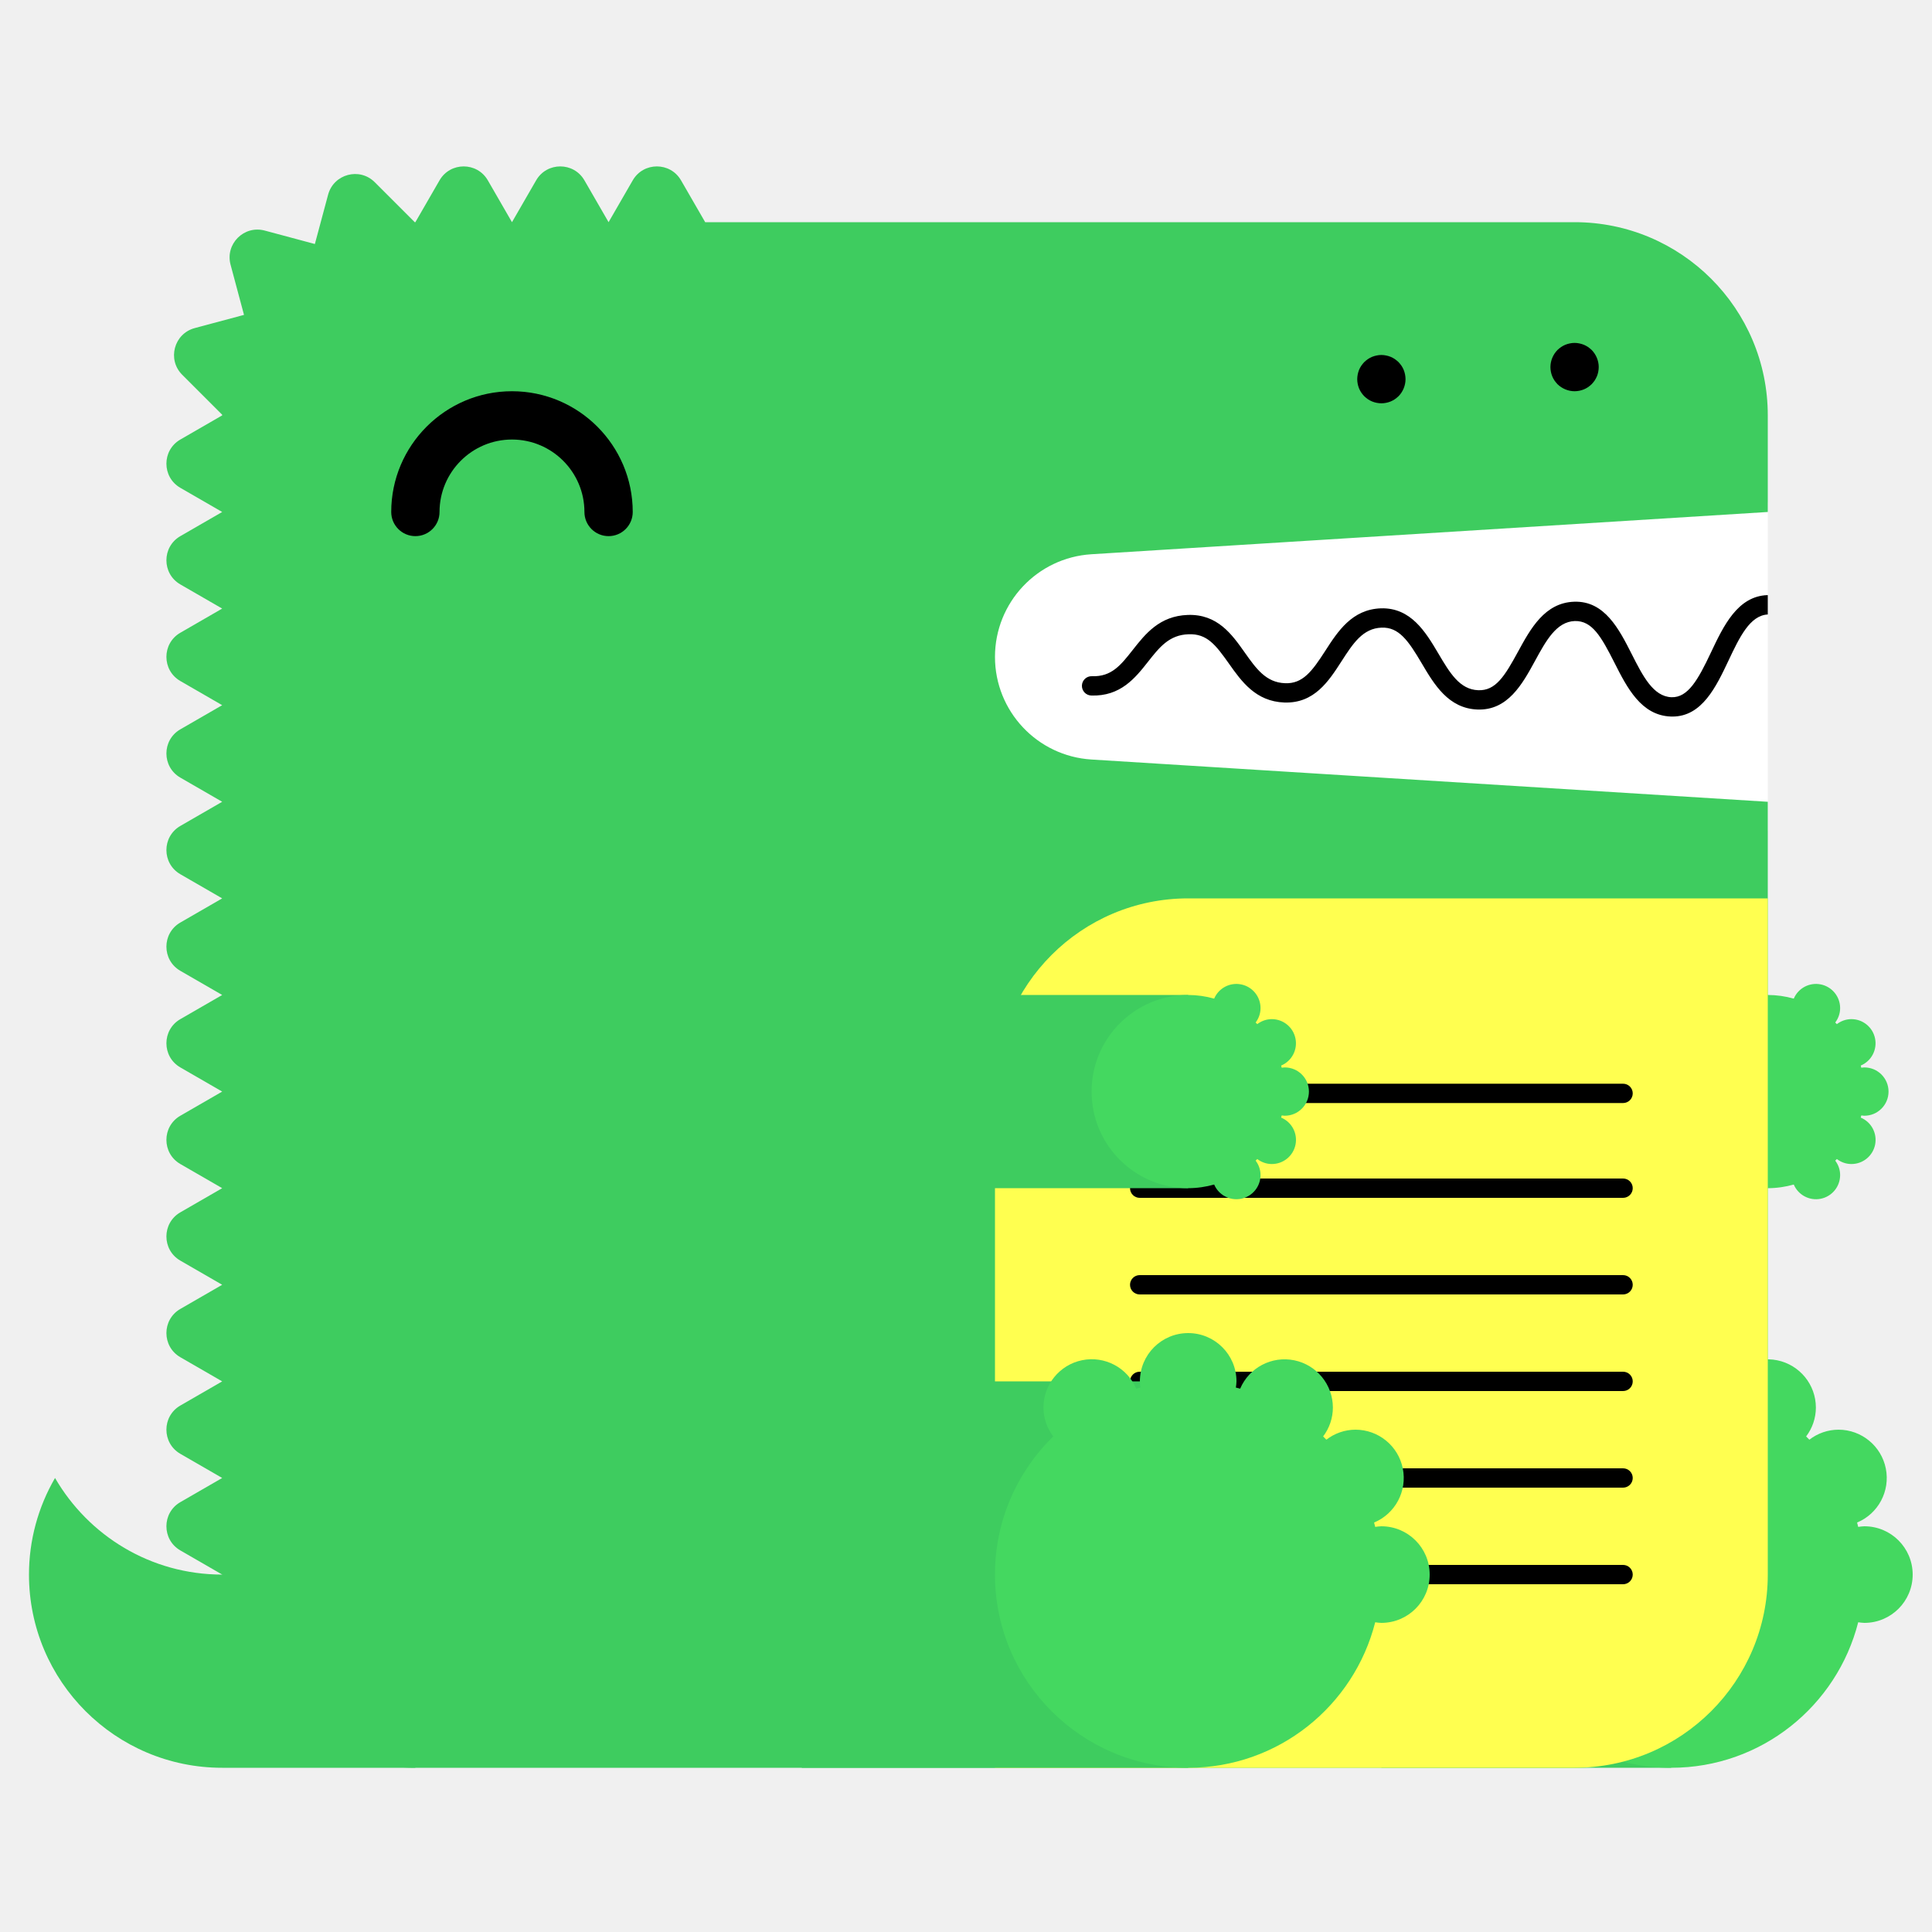
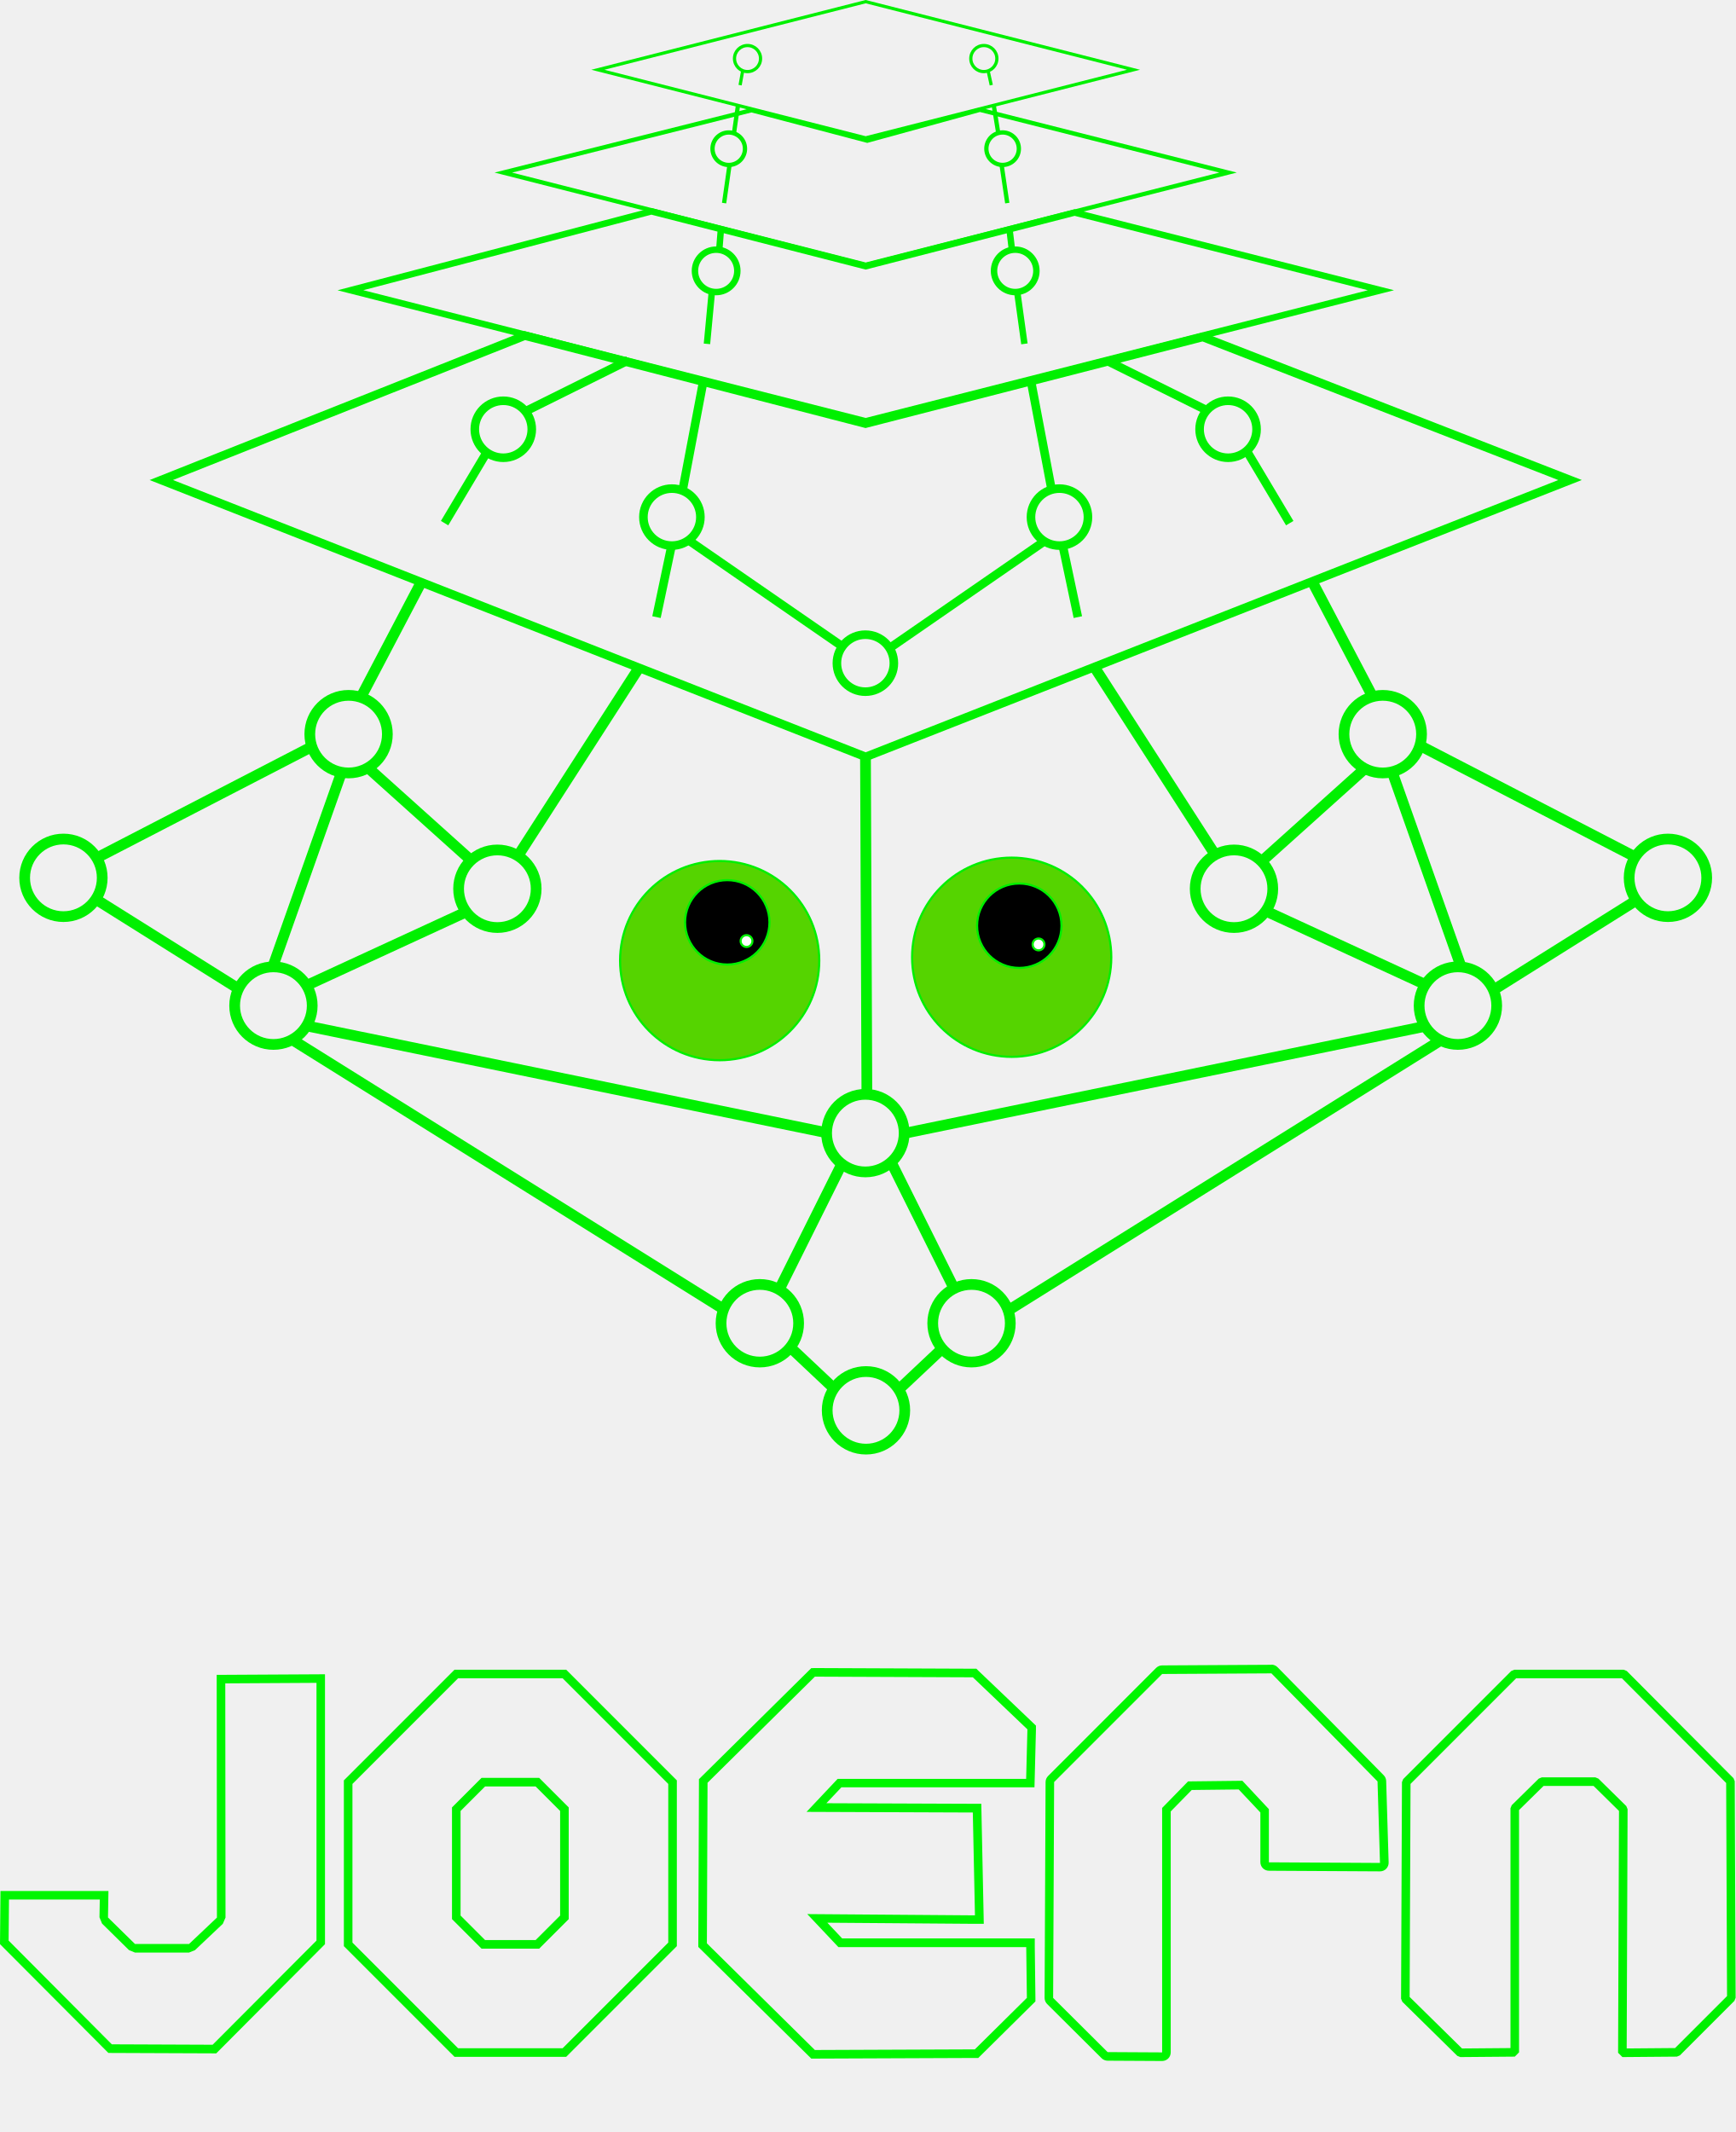
- <svg xmlns="http://www.w3.org/2000/svg" width="200" height="200" viewBox="0 0 200 200">
-   <g fill="none" fill-rule="evenodd">
-     <path fill="#FFF" d="M99 52h84v34H99z" />
-     <path d="M23 163c-7.398 0-13.843-4.027-17.303-10A19.886 19.886 0 0 0 3 163c0 11.046 8.954 20 20 20h20v-20H23z" fill="#3ECC5F" />
-     <path d="M112.98 57.376L183 53V43c0-11.046-8.954-20-20-20H73l-2.5-4.33c-1.112-1.925-3.889-1.925-5 0L63 23l-2.5-4.33c-1.111-1.925-3.889-1.925-5 0L53 23l-2.5-4.33c-1.111-1.925-3.889-1.925-5 0L43 23c-.022 0-.042.003-.065.003l-4.142-4.141c-1.57-1.571-4.252-.853-4.828 1.294l-1.369 5.104-5.192-1.392c-2.148-.575-4.111 1.389-3.535 3.536l1.39 5.193-5.102 1.367c-2.148.576-2.867 3.259-1.296 4.83l4.142 4.142c0 .021-.003.042-.003.064l-4.33 2.5c-1.925 1.111-1.925 3.889 0 5L23 53l-4.33 2.5c-1.925 1.111-1.925 3.889 0 5L23 63l-4.33 2.5c-1.925 1.111-1.925 3.889 0 5L23 73l-4.33 2.5c-1.925 1.111-1.925 3.889 0 5L23 83l-4.33 2.5c-1.925 1.111-1.925 3.889 0 5L23 93l-4.33 2.5c-1.925 1.111-1.925 3.889 0 5L23 103l-4.33 2.5c-1.925 1.111-1.925 3.889 0 5L23 113l-4.33 2.5c-1.925 1.111-1.925 3.889 0 5L23 123l-4.33 2.5c-1.925 1.111-1.925 3.889 0 5L23 133l-4.33 2.5c-1.925 1.111-1.925 3.889 0 5L23 143l-4.33 2.5c-1.925 1.111-1.925 3.889 0 5L23 153l-4.33 2.5c-1.925 1.111-1.925 3.889 0 5L23 163c0 11.046 8.954 20 20 20h120c11.046 0 20-8.954 20-20V83l-70.02-4.376A10.645 10.645 0 0 1 103 68c0-5.621 4.37-10.273 9.98-10.624" fill="#3ECC5F" />
-     <path fill="#3ECC5F" d="M143 183h30v-40h-30z" />
-     <path d="M193 158c-.219 0-.428.037-.639.064-.038-.15-.074-.301-.116-.451A5 5 0 0 0 190.32 148a4.96 4.96 0 0 0-3.016 1.036 26.531 26.531 0 0 0-.335-.336 4.955 4.955 0 0 0 1.011-2.987 5 5 0 0 0-9.599-1.959c-.148-.042-.297-.077-.445-.115.027-.211.064-.42.064-.639a5 5 0 0 0-5-5 5 5 0 0 0-5 5c0 .219.037.428.064.639-.148.038-.297.073-.445.115a4.998 4.998 0 0 0-9.599 1.959c0 1.125.384 2.151 1.011 2.987-3.717 3.632-6.031 8.693-6.031 14.3 0 11.046 8.954 20 20 20 9.339 0 17.16-6.41 19.361-15.064.211.027.42.064.639.064a5 5 0 0 0 5-5 5 5 0 0 0-5-5" fill="#44D860" />
-     <path fill="#3ECC5F" d="M153 123h30v-20h-30z" />
-     <path d="M193 115.5a2.5 2.5 0 1 0 0-5c-.109 0-.214.019-.319.032-.02-.075-.037-.15-.058-.225a2.501 2.501 0 0 0-.963-4.807c-.569 0-1.088.197-1.508.518a6.653 6.653 0 0 0-.168-.168c.314-.417.506-.931.506-1.494a2.5 2.5 0 0 0-4.8-.979A9.987 9.987 0 0 0 183 103c-5.522 0-10 4.478-10 10s4.478 10 10 10c.934 0 1.833-.138 2.69-.377a2.5 2.5 0 0 0 4.8-.979c0-.563-.192-1.077-.506-1.494.057-.055.113-.111.168-.168.42.321.939.518 1.508.518a2.5 2.5 0 0 0 .963-4.807c.021-.074.038-.15.058-.225.105.013.21.032.319.032" fill="#44D860" />
-     <path d="M63 55.5a2.5 2.5 0 0 1-2.5-2.5c0-4.136-3.364-7.5-7.5-7.5s-7.5 3.364-7.5 7.5a2.5 2.5 0 1 1-5 0c0-6.893 5.607-12.5 12.5-12.5S65.5 46.107 65.5 53a2.5 2.5 0 0 1-2.5 2.5" fill="#000" />
-     <path d="M103 183h60c11.046 0 20-8.954 20-20V93h-60c-11.046 0-20 8.954-20 20v70z" fill="#FFFF50" />
-     <path d="M168.02 124h-50.04a1 1 0 1 1 0-2h50.04a1 1 0 1 1 0 2m0 20h-50.04a1 1 0 1 1 0-2h50.04a1 1 0 1 1 0 2m0 20h-50.04a1 1 0 1 1 0-2h50.04a1 1 0 1 1 0 2m0-49.814h-50.04a1 1 0 1 1 0-2h50.04a1 1 0 1 1 0 2m0 19.814h-50.04a1 1 0 1 1 0-2h50.04a1 1 0 1 1 0 2m0 20h-50.04a1 1 0 1 1 0-2h50.04a1 1 0 1 1 0 2M183 61.611c-.012 0-.022-.006-.034-.005-3.09.105-4.552 3.196-5.842 5.923-1.346 2.85-2.387 4.703-4.093 4.647-1.889-.068-2.969-2.202-4.113-4.46-1.314-2.594-2.814-5.536-5.963-5.426-3.046.104-4.513 2.794-5.807 5.167-1.377 2.528-2.314 4.065-4.121 3.994-1.927-.07-2.951-1.805-4.136-3.813-1.321-2.236-2.848-4.75-5.936-4.664-2.994.103-4.465 2.385-5.763 4.4-1.373 2.13-2.335 3.428-4.165 3.351-1.973-.07-2.992-1.51-4.171-3.177-1.324-1.873-2.816-3.993-5.895-3.89-2.928.1-4.399 1.97-5.696 3.618-1.232 1.564-2.194 2.802-4.229 2.724a1 1 0 0 0-.072 2c3.017.101 4.545-1.8 5.872-3.487 1.177-1.496 2.193-2.787 4.193-2.855 1.926-.082 2.829 1.115 4.195 3.045 1.297 1.834 2.769 3.914 5.731 4.021 3.103.104 4.596-2.215 5.918-4.267 1.182-1.834 2.202-3.417 4.15-3.484 1.793-.067 2.769 1.35 4.145 3.681 1.297 2.197 2.766 4.686 5.787 4.796 3.125.108 4.634-2.62 5.949-5.035 1.139-2.088 2.214-4.06 4.119-4.126 1.793-.042 2.728 1.595 4.111 4.33 1.292 2.553 2.757 5.445 5.825 5.556l.169.003c3.064 0 4.518-3.075 5.805-5.794 1.139-2.41 2.217-4.68 4.067-4.773v-2z" fill="#000" />
-     <path fill="#3ECC5F" d="M83 183h40v-40H83z" />
-     <path d="M143 158c-.219 0-.428.037-.639.064-.038-.15-.074-.301-.116-.451A5 5 0 0 0 140.32 148a4.96 4.96 0 0 0-3.016 1.036 26.531 26.531 0 0 0-.335-.336 4.955 4.955 0 0 0 1.011-2.987 5 5 0 0 0-9.599-1.959c-.148-.042-.297-.077-.445-.115.027-.211.064-.42.064-.639a5 5 0 0 0-5-5 5 5 0 0 0-5 5c0 .219.037.428.064.639-.148.038-.297.073-.445.115a4.998 4.998 0 0 0-9.599 1.959c0 1.125.384 2.151 1.011 2.987-3.717 3.632-6.031 8.693-6.031 14.3 0 11.046 8.954 20 20 20 9.339 0 17.16-6.41 19.361-15.064.211.027.42.064.639.064a5 5 0 0 0 5-5 5 5 0 0 0-5-5" fill="#44D860" />
-     <path fill="#3ECC5F" d="M83 123h40v-20H83z" />
-     <path d="M133 115.5a2.5 2.5 0 1 0 0-5c-.109 0-.214.019-.319.032-.02-.075-.037-.15-.058-.225a2.501 2.501 0 0 0-.963-4.807c-.569 0-1.088.197-1.508.518a6.653 6.653 0 0 0-.168-.168c.314-.417.506-.931.506-1.494a2.5 2.5 0 0 0-4.8-.979A9.987 9.987 0 0 0 123 103c-5.522 0-10 4.478-10 10s4.478 10 10 10c.934 0 1.833-.138 2.69-.377a2.5 2.5 0 0 0 4.8-.979c0-.563-.192-1.077-.506-1.494.057-.055.113-.111.168-.168.42.321.939.518 1.508.518a2.5 2.5 0 0 0 .963-4.807c.021-.074.038-.15.058-.225.105.013.21.032.319.032" fill="#44D860" />
-     <path d="M143 41.75c-.16 0-.33-.02-.49-.05a2.52 2.52 0 0 1-.47-.14c-.15-.06-.29-.14-.431-.23-.13-.09-.259-.2-.38-.31-.109-.12-.219-.24-.309-.38s-.17-.28-.231-.43a2.619 2.619 0 0 1-.189-.96c0-.16.02-.33.05-.49.03-.16.08-.31.139-.47.061-.15.141-.29.231-.43.09-.13.2-.26.309-.38.121-.11.25-.22.38-.31.141-.09.281-.17.431-.23.149-.06.31-.11.47-.14.32-.07.65-.07.98 0 .159.03.32.08.47.14.149.06.29.14.43.23.13.09.259.2.38.31.11.12.22.25.31.38.09.14.17.28.23.43.06.16.11.31.14.47.029.16.05.33.05.49 0 .66-.271 1.31-.73 1.77-.121.11-.25.22-.38.31-.14.09-.281.17-.43.23a2.565 2.565 0 0 1-.96.19m20-1.25c-.66 0-1.3-.27-1.771-.73a3.802 3.802 0 0 1-.309-.38c-.09-.14-.17-.28-.231-.43a2.619 2.619 0 0 1-.189-.96c0-.66.27-1.3.729-1.77.121-.11.25-.22.38-.31.141-.09.281-.17.431-.23.149-.06.31-.11.47-.14.32-.07.66-.07.98 0 .159.03.32.08.47.14.149.06.29.14.43.23.13.09.259.2.38.31.459.47.73 1.11.73 1.77 0 .16-.021.33-.05.49-.03.16-.08.32-.14.47-.07.15-.14.29-.23.43-.09.13-.2.26-.31.38-.121.11-.25.22-.38.31-.14.09-.281.17-.43.23a2.565 2.565 0 0 1-.96.19" fill="#000" />
+ <svg xmlns="http://www.w3.org/2000/svg" viewBox="0 0 809.05 993.64" width="240" version="1.1" id="svg200">
+   <defs id="defs4">
+     <style id="style2">.cls-1,.cls-11,.cls-12,.cls-2,.cls-3,.cls-4,.cls-5,.cls-6{fill:none;}.cls-1,.cls-11,.cls-12,.cls-2,.cls-3,.cls-4,.cls-6{stroke:#000;}.cls-1,.cls-12,.cls-2,.cls-3,.cls-4,.cls-5,.cls-6,.cls-7,.cls-8{stroke-miterlimit:10;}.cls-1{stroke-width:5px;}.cls-11,.cls-12,.cls-2{stroke-width:4px;}.cls-3{stroke-width:3px;}.cls-4{stroke-width:2px;}.cls-5,.cls-7,.cls-8{stroke:#000;}.cls-6{stroke-width:1.5px;}.cls-10,.cls-7{fill:#39ff14;}.cls-9{fill:#fff;}.cls-11{stroke-linejoin:bevel;}.cls-12{font-size:258.07px;font-family:PlacktheHanet, Plack the Hanet;}</style>
+   </defs>
+   <g id="emblim">
+     <g id="head_lines_01" style="stroke:#00f000;stroke-opacity:1">
+       <line class="cls-1" x1="509.86" y1="310.45" x2="566.4" y2="398.32" id="line8" style="stroke:#00f000;stroke-opacity:1" />
+       <line class="cls-1" x1="636.21" y1="358.23" x2="588.1" y2="401.46" id="line10" style="stroke:#00f000;stroke-opacity:1" />
+       <line class="cls-1" x1="648.76" y1="359.23" x2="681.23" y2="451.04" id="line12" style="stroke:#00f000;stroke-opacity:1" />
+       <line class="cls-1" x1="590.24" y1="424.69" x2="663.83" y2="458.61" id="line14" style="stroke:#00f000;stroke-opacity:1" />
+       <line class="cls-1" x1="695.59" y1="461.73" x2="763.12" y2="419.38" id="line16" style="stroke:#00f000;stroke-opacity:1" />
+       <line class="cls-1" x1="661.38" y1="347.23" x2="761.99" y2="399.26" id="line18" style="stroke:#00f000;stroke-opacity:1" />
+       <line class="cls-1" x1="421.97" y1="528.12" x2="664.22" y2="478.34" id="line20" style="stroke:#00f000;stroke-opacity:1" />
+       <line class="cls-1" x1="611.87" y1="271.38" x2="639.81" y2="324.63" id="line22" style="stroke:#00f000;stroke-opacity:1" />
+       <line class="cls-1" x1="415.61" y1="542.03" x2="444.83" y2="600.71" id="line24" style="stroke:#00f000;stroke-opacity:1" />
+       <line class="cls-1" x1="418.43" y1="648.09" x2="438.7" y2="629" id="line26" style="stroke:#00f000;stroke-opacity:1" />
+       <line class="cls-1" x1="671.24" y1="485.05" x2="469.82" y2="610.85" id="line28" style="stroke:#00f000;stroke-opacity:1" />
+       <path class="cls-1" d="M452.4,537.31" transform="translate(-50.88 -16.28)" id="path30" style="stroke:#00f000;stroke-opacity:1" />
+       <path class="cls-1" d="M454.24,330.59" transform="translate(-50.88 -16.28)" id="path32" style="stroke:#00f000;stroke-opacity:1" />
+       <line class="cls-1" x1="403.44" y1="353.47" x2="404.09" y2="510.64" id="line34" style="stroke:#00f000;stroke-opacity:1" />
+       <line class="cls-1" x1="298.36" y1="310.45" x2="241.81" y2="398.32" id="line36" style="stroke:#00f000;stroke-opacity:1" />
+       <line class="cls-1" x1="172" y1="358.23" x2="220.12" y2="401.46" id="line38" style="stroke:#00f000;stroke-opacity:1" />
+       <line class="cls-1" x1="159.46" y1="359.23" x2="126.98" y2="451.04" id="line40" style="stroke:#00f000;stroke-opacity:1" />
+       <line class="cls-1" x1="217.98" y1="424.69" x2="144.38" y2="458.61" id="line42" style="stroke:#00f000;stroke-opacity:1" />
+       <line class="cls-1" x1="112.63" y1="461.73" x2="45.09" y2="419.38" id="line44" style="stroke:#00f000;stroke-opacity:1" />
+       <line class="cls-1" x1="146.83" y1="347.23" x2="46.22" y2="399.26" id="line46" style="stroke:#00f000;stroke-opacity:1" />
+       <line class="cls-1" x1="386.24" y1="528.12" x2="143.99" y2="478.34" id="line48" style="stroke:#00f000;stroke-opacity:1" />
+       <line class="cls-1" x1="196.34" y1="271.38" x2="168.4" y2="324.63" id="line50" style="stroke:#00f000;stroke-opacity:1" />
+       <line class="cls-1" x1="392.61" y1="542.03" x2="363.38" y2="600.71" id="line52" style="stroke:#00f000;stroke-opacity:1" />
+       <line class="cls-1" x1="389.78" y1="648.09" x2="369.51" y2="629" id="line54" style="stroke:#00f000;stroke-opacity:1" />
+       <line class="cls-1" x1="136.97" y1="485.05" x2="338.4" y2="610.85" id="line56" style="stroke:#00f000;stroke-opacity:1" />
+       <path class="cls-1" d="M457.58,537.31" transform="translate(-50.88 -16.28)" id="path58" style="stroke:#00f000;stroke-opacity:1" />
+       <path class="cls-1" d="M455.73,330.59" transform="translate(-50.88 -16.28)" id="path60" style="stroke:#00f000;stroke-opacity:1" />
+     </g>
+     <g id="head_circles_01">
+       <circle class="cls-1" cx="679.59" cy="468.69" r="18.08" id="circle63" style="stroke:#00f000;stroke-opacity:1" />
+       <circle class="cls-1" cx="575.21" cy="414.21" r="18.08" id="circle65" style="stroke:#00f000;stroke-opacity:1" />
+       <circle class="cls-1" cx="644.56" cy="342.16" r="18.08" id="circle67" style="stroke:#00f000;stroke-opacity:1" />
+       <circle class="cls-1" cx="777.49" cy="409.12" r="18.08" id="circle69" style="stroke:#00f000;stroke-opacity:1" />
+       <circle class="cls-1" cx="403.67" cy="657.3" r="18.08" id="circle71" style="stroke:#00f000;stroke-opacity:1" />
+       <circle class="cls-1" cx="452.86" cy="616.71" r="18.08" id="circle73" style="stroke:#00f000;stroke-opacity:1" />
+       <circle class="cls-1" cx="127.46" cy="468.69" r="18.08" id="circle75" style="stroke:#00f000;stroke-opacity:1" />
+       <circle class="cls-1" cx="231.85" cy="414.21" r="18.08" id="circle77" style="stroke:#00f000;stroke-opacity:1" />
+       <circle class="cls-1" cx="162.49" cy="342.16" r="18.08" id="circle79" style="stroke:#00f000;stroke-opacity:1" />
+       <circle class="cls-1" cx="29.57" cy="409.12" r="18.08" id="circle81" style="stroke:#00f000;stroke-opacity:1" />
+       <circle class="cls-1" cx="403.39" cy="528.1" r="18.08" id="circle83" style="stroke:#00f000;stroke-opacity:1" />
+       <circle class="cls-1" cx="354.19" cy="616.71" r="18.08" id="circle85" style="stroke:#00f000;stroke-opacity:1" />
+     </g>
+     <polygon class="cls-2" points="560.65 157.04 403.46 197.43 244.66 156.41 75.19 223.72 403.53 352.76 731.86 223.72 560.65 157.04" id="polygon88" style="stroke:#00f000;stroke-opacity:1" />
+     <g id="hp_01_lines" style="stroke:#00f000;stroke-opacity:1">
+       <line class="cls-2" x1="495.62" y1="255.4" x2="502.43" y2="287.61" id="line90" style="stroke:#00f000;stroke-opacity:1" />
+       <line class="cls-2" x1="486.53" y1="252.45" x2="414.29" y2="302.33" id="line92" style="stroke:#00f000;stroke-opacity:1" />
+       <line class="cls-2" x1="581.39" y1="210.58" x2="601.2" y2="243.81" id="line94" style="stroke:#00f000;stroke-opacity:1" />
+       <line class="cls-2" x1="490.22" y1="228.37" x2="480.51" y2="177.23" id="line96" style="stroke:#00f000;stroke-opacity:1" />
+       <line class="cls-2" x1="562.46" y1="191.2" x2="515.6" y2="167.92" id="line98" style="stroke:#00f000;stroke-opacity:1" />
+       <line class="cls-2" x1="312.81" y1="255.4" x2="306.01" y2="287.61" id="line100" style="stroke:#00f000;stroke-opacity:1" />
+       <line class="cls-2" x1="321.91" y1="252.45" x2="394.15" y2="302.33" id="line102" style="stroke:#00f000;stroke-opacity:1" />
+       <line class="cls-2" x1="227.04" y1="210.58" x2="207.24" y2="243.81" id="line104" style="stroke:#00f000;stroke-opacity:1" />
+       <line class="cls-2" x1="318.22" y1="228.37" x2="327.92" y2="177.23" id="line106" style="stroke:#00f000;stroke-opacity:1" />
+       <line class="cls-2" x1="245.97" y1="191.2" x2="292.84" y2="167.92" id="line108" style="stroke:#00f000;stroke-opacity:1" />
+     </g>
+     <g id="hp_02_circles" style="stroke:#00f000;stroke-opacity:1">
+       <circle class="cls-2" cx="493.86" cy="241" r="13.28" id="circle111" style="stroke:#00f000;stroke-opacity:1" />
+       <circle class="cls-2" cx="572.46" cy="200.06" r="13.28" id="circle113" style="stroke:#00f000;stroke-opacity:1" />
+       <circle class="cls-2" cx="313.2" cy="241" r="13.28" id="circle115" style="stroke:#00f000;stroke-opacity:1" />
+       <circle class="cls-2" cx="234.6" cy="200.06" r="13.28" id="circle117" style="stroke:#00f000;stroke-opacity:1" />
+       <circle class="cls-2" cx="403.39" cy="309.08" r="13.28" id="circle119" style="stroke:#00f000;stroke-opacity:1" />
+     </g>
+     <polygon id="hat_plane_02" class="cls-3" points="643.71 135.27 403.53 196.33 163.35 135.27 303.64 98.5 403.52 124.09 500.93 99.05 643.71 135.27" style="stroke:#00f000;stroke-opacity:1" />
+     <g id="hp_02_lines" style="stroke:#00f000;stroke-opacity:1">
+       <line class="cls-3" x1="471.72" y1="116.52" x2="470.51" y2="106.38" id="line123" style="stroke:#00f000;stroke-opacity:1" />
+       <line class="cls-3" x1="477.52" y1="160.26" x2="474.29" y2="136.93" id="line125" style="stroke:#00f000;stroke-opacity:1" />
+       <line class="cls-3" x1="335.29" y1="116.29" x2="336.02" y2="107.11" id="line127" style="stroke:#00f000;stroke-opacity:1" />
+       <line class="cls-3" x1="329.54" y1="160.26" x2="331.82" y2="136.08" id="line129" style="stroke:#00f000;stroke-opacity:1" />
+     </g>
+     <g id="hp_02_circle" style="stroke:#00f000;stroke-opacity:1">
+       <circle class="cls-3" cx="473.23" cy="126.24" r="9.88" id="circle132" style="stroke:#00f000;stroke-opacity:1" />
+       <circle class="cls-3" cx="333.82" cy="126.24" r="9.88" id="circle134" style="stroke:#00f000;stroke-opacity:1" />
+     </g>
+     <polygon id="hat_plane_03" class="cls-4" points="572.44 80.43 403.53 123.37 234.62 80.43 350.31 51.37 404.26 65.57 456.77 51.16 572.44 80.43" style="stroke:#00f000;stroke-opacity:1" />
+     <g id="hp_03_line" style="stroke:#00f000;stroke-opacity:1">
+       <path class="cls-5" d="M488.84,43.93" transform="translate(-50.88 -16.28)" id="path138" style="stroke:#00f000;stroke-opacity:1" />
+       <path class="cls-5" d="M439.37,103.52" transform="translate(-50.88 -16.28)" id="path140" style="stroke:#00f000;stroke-opacity:1" />
+       <line class="cls-4" x1="469.53" y1="94.65" x2="466.92" y2="77.07" id="line142" style="stroke:#00f000;stroke-opacity:1" />
+       <line class="cls-4" x1="465.25" y1="61.54" x2="463.27" y2="49.36" id="line144" style="stroke:#00f000;stroke-opacity:1" />
+       <line class="cls-4" x1="337.53" y1="94.65" x2="340.06" y2="76.92" id="line146" style="stroke:#00f000;stroke-opacity:1" />
+       <line class="cls-4" x1="342.19" y1="61.69" x2="344.02" y2="49.05" id="line148" style="stroke:#00f000;stroke-opacity:1" />
+       <path class="cls-5" d="M431.59,43.93" transform="translate(-50.88 -16.28)" id="path150" style="stroke:#00f000;stroke-opacity:1" />
+       <path class="cls-5" d="M481.06,103.52" transform="translate(-50.88 -16.28)" id="path152" style="stroke:#00f000;stroke-opacity:1" />
+     </g>
+     <g id="hp_03_dot" style="stroke:#00f000;stroke-opacity:1">
+       <circle class="cls-4" cx="518.24" cy="85.59" r="7.57" transform="translate(96.8 441.57) rotate(-54.51)" id="circle155" style="stroke:#00f000;stroke-opacity:1" />
+       <circle class="cls-4" cx="390.58" cy="85.59" r="7.57" transform="translate(-28.01 226.38) rotate(-35.49)" id="circle157" style="stroke:#00f000;stroke-opacity:1" />
+     </g>
+     <polygon id="hat_plane-04" class="cls-6" points="528.38 32.51 403.53 64.25 278.67 32.51 403.53 0.77 528.38 32.51" style="stroke:#00f000;stroke-opacity:1" />
+     <g id="hp_04_line" style="stroke:#00f000;stroke-opacity:1">
+       <path class="cls-5" d="M464.83,70.46" transform="translate(-50.88 -16.28)" id="path161" style="stroke:#00f000;stroke-opacity:1" />
+       <path class="cls-5" d="M489.36,44.27" transform="translate(-50.88 -16.28)" id="path163" style="stroke:#00f000;stroke-opacity:1" />
+       <line class="cls-6" x1="462.07" y1="39.68" x2="460.67" y2="33.31" id="line165" style="stroke:#00f000;stroke-opacity:1" />
+       <line class="cls-6" x1="344.99" y1="39.68" x2="346.15" y2="33.26" id="line167" style="stroke:#00f000;stroke-opacity:1" />
+       <path class="cls-5" d="M455.61,70.46" transform="translate(-50.88 -16.28)" id="path169" style="stroke:#00f000;stroke-opacity:1" />
+       <path class="cls-5" d="M431.07,44.27" transform="translate(-50.88 -16.28)" id="path171" style="stroke:#00f000;stroke-opacity:1" />
+     </g>
+     <g id="hp_04_dot" style="stroke:#00f000;stroke-opacity:1">
+       <circle class="cls-6" cx="458.61" cy="27.29" r="6.07" id="circle174" style="stroke:#00f000;stroke-opacity:1" />
+       <circle class="cls-6" cx="348.45" cy="27.29" r="6.07" id="circle176" style="stroke:#00f000;stroke-opacity:1" />
+     </g>
  </g>
+   <g id="Sweet_cartoon_eyes" style="stroke:#00f000;stroke-opacity:1">
+     <circle id="eye_white" class="cls-7" cx="335.47" cy="447.7" r="46.42" style="fill:#55d400;stroke:#00f000;stroke-opacity:1" />
+     <circle id="pupil" class="cls-8" cx="339.01" cy="429.86" r="19.67" style="stroke:#00f000;stroke-opacity:1" />
+     <circle id="eye_reflection" class="cls-9" cx="347.99" cy="438.59" r="2.75" style="stroke:#00f000;stroke-opacity:1" />
+     <circle id="eye_white-2" data-name="eye_white" class="cls-7" cx="471.59" cy="446.13" r="46.42" style="fill:#55d400;stroke:#00f000;stroke-opacity:1" />
+     <circle id="pupil-2" data-name="pupil" class="cls-8" cx="475.13" cy="431.44" r="19.67" style="stroke:#00f000;stroke-opacity:1" />
+     <circle id="eye_reflection-2" data-name="eye_reflection" class="cls-9" cx="484.11" cy="440.16" r="2.75" style="stroke:#00f000;stroke-opacity:1" />
+   </g>
+   <g id="font" style="stroke:#00f000;stroke-opacity:1">
+     <g id="j" style="fill:#00f600;stroke:none;stroke-opacity:1;fill-opacity:1">
+       <path class="cls-10" d="M198.41,800.6l0,120.11L150,969.25l-47-.19L54.9,920.71l.17-19.13H97.39l-.14,8.28,1.2,2.92L111,925.14l2.8,1.15,25.19,0,2.75-1.1,13-12.3L156,910l-.11-109.17,42.52-.24m4-4-50.52.28L152,910l-13,12.3-25.19,0-12.59-12.35.21-12.35H51.1l-.22,24.77,50.52,50.7,50.28.2,50.69-50.89,0-125.78Z" transform="translate(-50.88 -16.28)" id="path187" style="fill:#00f600;stroke:none;stroke-opacity:1;fill-opacity:1" />
+     </g>
+     <polygon id="n" class="cls-11" points="655.51 830.57 705.88 780.2 756.89 780.2 806.63 830.15 807.05 931.12 781.66 956.51 756.26 956.72 756.68 843.17 743.66 830.36 718.69 830.36 706.09 842.75 706.09 956.51 680.7 956.72 655.09 931.53 655.51 830.57" style="stroke:#00f000;stroke-opacity:1" />
+     <g aria-label="o" transform="translate(162.29 956.6)" style="font-size:258.07px;font-family:PlacktheHanet, 'Plack the Hanet';fill:none;stroke:#00f000;stroke-width:4px;stroke-miterlimit:10;stroke-opacity:1" id="text191">
+       <path d="m 0,-126.011 50.404,-50.404 H 100.809 l 50.404,50.404 v 75.606 L 100.809,0 H 50.404 L 0,-50.404 Z m 63.005,0 -12.601,12.601 v 50.404 l 12.601,12.601 H 88.208 L 100.809,-63.005 v -50.404 l -12.601,-12.601 z" style="font-size:258.07px;font-family:PlacktheHanet, 'Plack the Hanet';fill:none;stroke:#00f000;stroke-width:4px;stroke-miterlimit:10;stroke-opacity:1" id="path922" />
+     </g>
+     <g id="r" style="fill:#00f600;stroke:none;stroke-opacity:1;fill-opacity:1">
+       <path class="cls-10" d="M643.54,796.17,693,846.52l1.15,38-51.79-.29V859.46L630,846.23l-25.32.29-12.08,12.37V972.82l-25.42-.14-25.39-25.26.46-100.61,50.35-50.35,50.92-.29m0-4h0l-50.92.29a4,4,0,0,0-2.81,1.17L539.44,844a4,4,0,0,0-1.17,2.81l-.46,100.61a4,4,0,0,0,1.18,2.85l25.39,25.26a4,4,0,0,0,2.8,1.16l25.42.14h0a4,4,0,0,0,4-4V860.52l9.79-10,21.9-.25L638.39,861v23.16a4,4,0,0,0,4,4l51.79.29h0a4,4,0,0,0,4-4.12l-1.15-38a4,4,0,0,0-1.15-2.68l-49.49-50.35a4,4,0,0,0-2.85-1.2Z" transform="translate(-50.88 -16.28)" id="path193" style="fill:#00f600;stroke:none;stroke-opacity:1;fill-opacity:1" />
+     </g>
+     <g id="e" style="fill:#00f600;stroke:none;stroke-opacity:1;fill-opacity:1">
+       <path class="cls-10" d="M430.69,797.7l73.67.3,25.44,24.26-.59,23.08H441.34l-14.5,15.38,77.51.3,1,47.93-78.17-.59,14.5,15.38h87.57l.3,23.67-24.26,24-74.56.3L380.39,922l.3-74.85,50-49.41m-1.64-4-1.18,1.16-50,49.41-1.18,1.17v1.66l-.3,74.85v1.68l1.19,1.18,50.3,49.7,1.18,1.16h1.65l74.56-.3h1.63l1.16-1.15,24.26-24,1.21-1.2,0-1.7-.3-23.67,0-4h-89.8l-6.89-7.31,68.81.52,4.11,0-.08-4.11-1-47.93-.08-3.91h-3.91l-68.3-.26,7-7.42h90l.1-3.9.59-23.08,0-1.77-1.28-1.22L507.11,795.1,506,794h-1.59l-73.67-.3Z" transform="translate(-50.88 -16.28)" id="path196" style="fill:#00f600;stroke:none;stroke-opacity:1;fill-opacity:1" />
+     </g>
+   </g>
+   <g id="layer1">
+     <rect style="opacity:1;fill:#000000;fill-opacity:1;stroke:none;stroke-width:1.757;stroke-miterlimit:4;stroke-dasharray:5.272, 1.757;stroke-dashoffset:0;stroke-opacity:1" id="rect926" width="957.157" height="1210.215" x="-991.394" y="-55.809" rx="10.714" ry="11.429" />
+   </g>
+   <g id="layer2" />
</svg>
